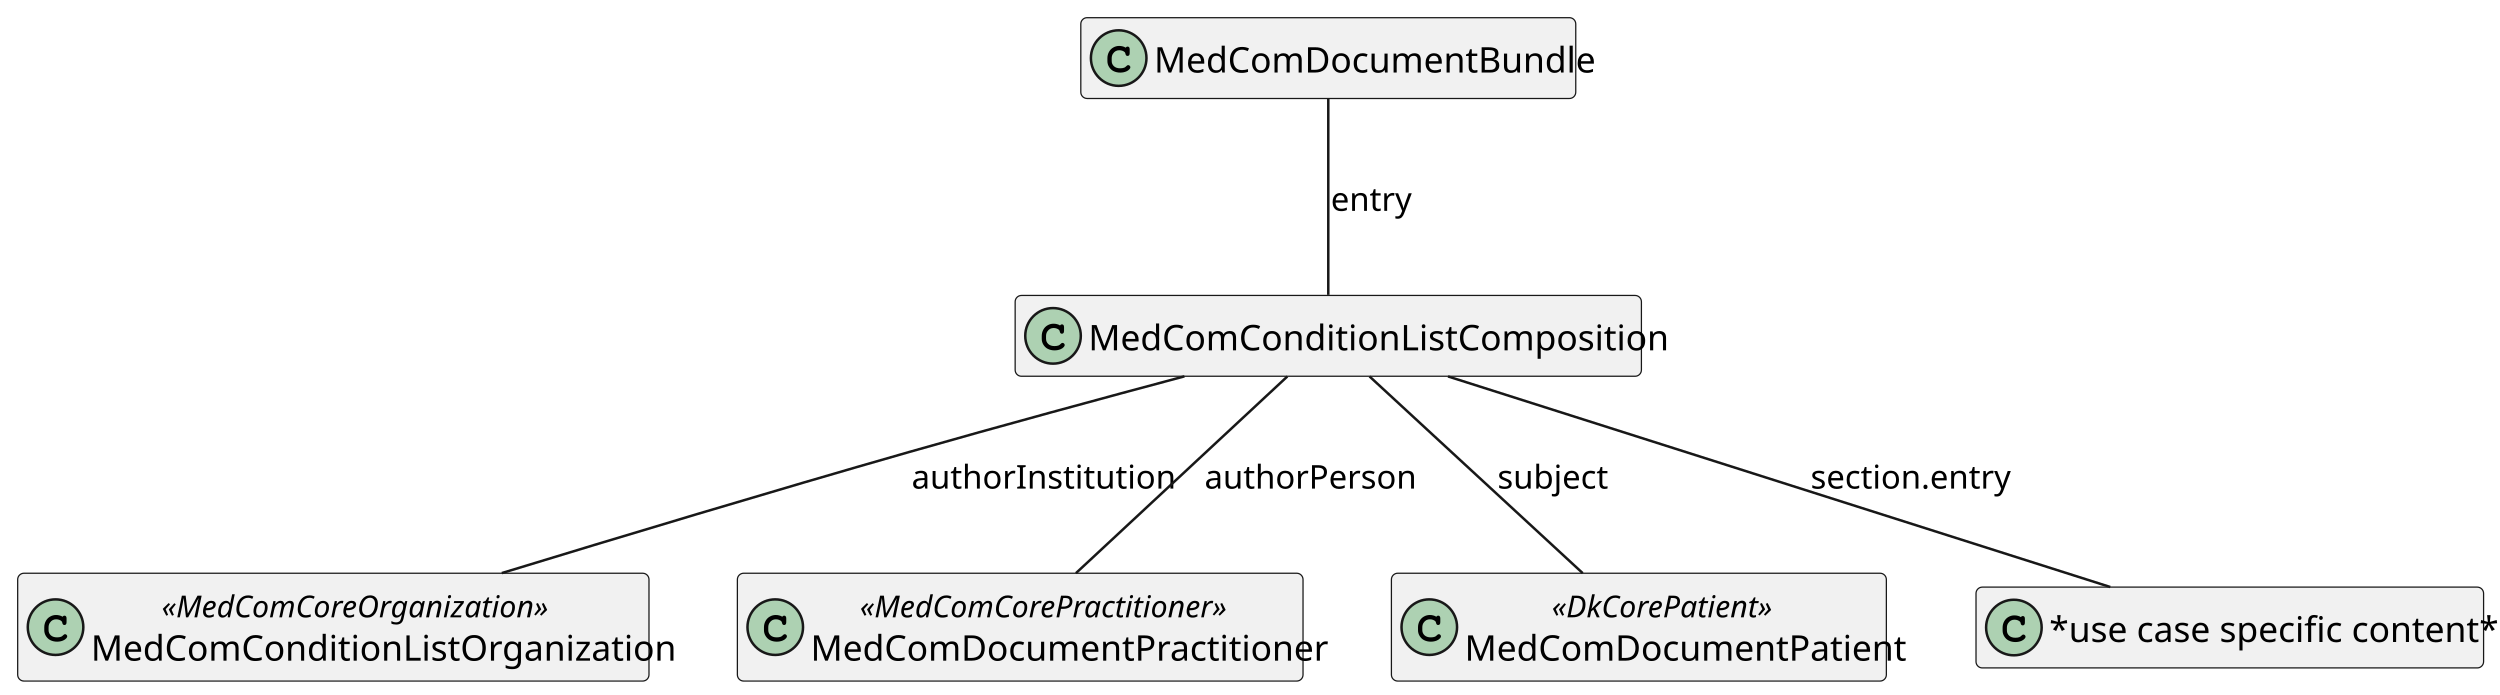
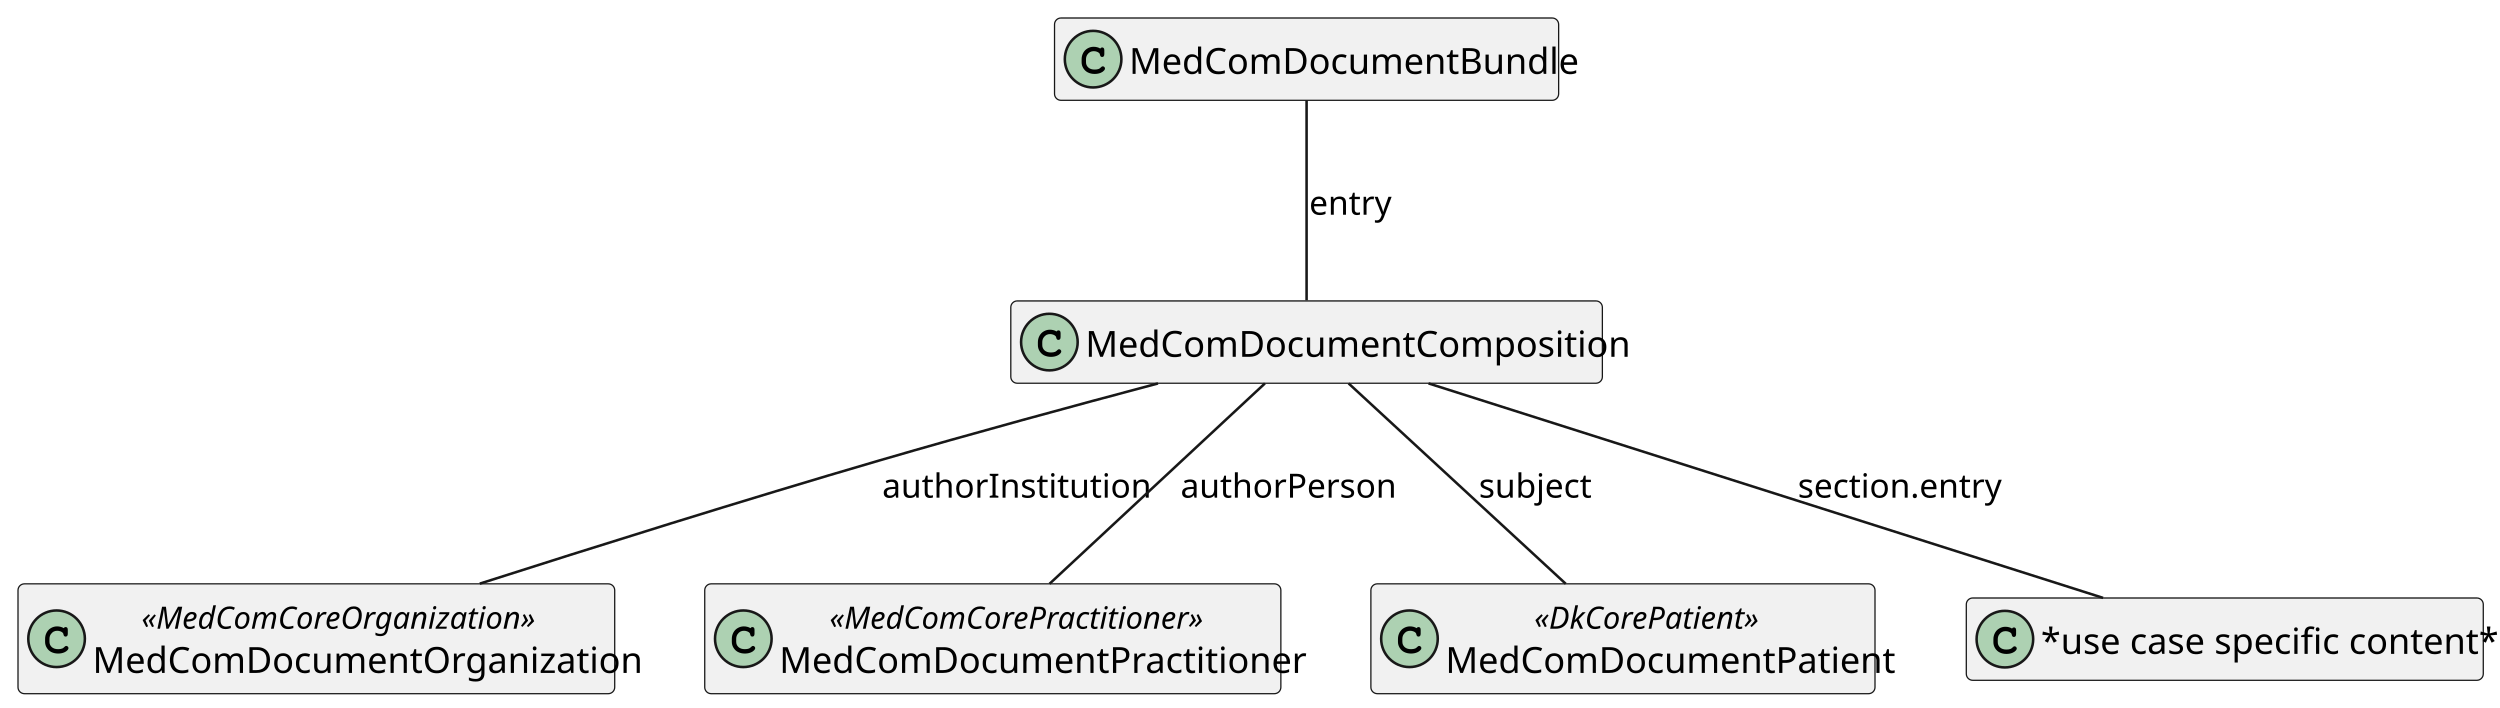
- <svg xmlns="http://www.w3.org/2000/svg" contentStyleType="text/css" height="275px" preserveAspectRatio="none" style="width:990px;height:275px;background:#FFFFFF;" version="1.1" viewBox="0 0 990 275" width="990px" zoomAndPan="magnify">
+ <svg xmlns="http://www.w3.org/2000/svg" contentStyleType="text/css" height="275px" preserveAspectRatio="none" style="width:972px;height:275px;background:#FFFFFF;" version="1.1" viewBox="0 0 972 275" width="972px" zoomAndPan="magnify">
  <defs />
  <g>
    <g id="elem_document">
-       <rect codeLine="4" fill="#F1F1F1" height="32" id="document" rx="2.5" ry="2.5" style="stroke:#181818;stroke-width:0.5;" width="196" x="428" y="7" />
-       <ellipse cx="443" cy="23" fill="#ADD1B2" rx="11" ry="11" style="stroke:#181818;stroke-width:1.0;" />
-       <path d="M445.766,18.875 Q445.922,18.656 446.109,18.547 Q446.297,18.438 446.516,18.438 Q446.891,18.438 447.125,18.703 Q447.359,18.953 447.359,19.562 L447.359,21.016 Q447.359,21.625 447.125,21.891 Q446.891,22.156 446.516,22.156 Q446.172,22.156 445.969,21.953 Q445.766,21.766 445.656,21.25 Q445.609,20.891 445.422,20.703 Q445.094,20.328 444.484,20.109 Q443.875,19.891 443.25,19.891 Q442.484,19.891 441.844,20.219 Q441.219,20.547 440.719,21.297 Q440.234,22.047 440.234,23.078 L440.234,24.172 Q440.234,25.406 441.125,26.234 Q442.016,27.047 443.609,27.047 Q444.547,27.047 445.203,26.797 Q445.594,26.641 446.016,26.203 Q446.281,25.938 446.422,25.859 Q446.578,25.781 446.781,25.781 Q447.109,25.781 447.359,26.047 Q447.625,26.297 447.625,26.641 Q447.625,26.984 447.281,27.391 Q446.781,27.969 445.984,28.297 Q444.906,28.75 443.609,28.75 Q442.094,28.75 440.891,28.125 Q439.906,27.625 439.219,26.562 Q438.531,25.484 438.531,24.203 L438.531,23.047 Q438.531,21.719 439.141,20.578 Q439.766,19.422 440.859,18.812 Q441.953,18.188 443.188,18.188 Q443.922,18.188 444.562,18.359 Q445.219,18.516 445.766,18.875 Z " fill="#000000" />
-       <text fill="#000000" font-family="sans-serif" font-size="14" lengthAdjust="spacing" textLength="164" x="457" y="28.729">MedComDocumentBundle</text>
+       <rect codeLine="4" fill="#F1F1F1" height="32" id="document" rx="2.5" ry="2.5" style="stroke:#181818;stroke-width:0.5;" width="196" x="410" y="7" />
+       <ellipse cx="425" cy="23" fill="#ADD1B2" rx="11" ry="11" style="stroke:#181818;stroke-width:1.0;" />
+       <path d="M427.766,18.875 Q427.922,18.656 428.109,18.547 Q428.297,18.438 428.516,18.438 Q428.891,18.438 429.125,18.703 Q429.359,18.953 429.359,19.562 L429.359,21.016 Q429.359,21.625 429.125,21.891 Q428.891,22.156 428.516,22.156 Q428.172,22.156 427.969,21.953 Q427.766,21.766 427.656,21.25 Q427.609,20.891 427.422,20.703 Q427.094,20.328 426.484,20.109 Q425.875,19.891 425.25,19.891 Q424.484,19.891 423.844,20.219 Q423.219,20.547 422.719,21.297 Q422.234,22.047 422.234,23.078 L422.234,24.172 Q422.234,25.406 423.125,26.234 Q424.016,27.047 425.609,27.047 Q426.547,27.047 427.203,26.797 Q427.594,26.641 428.016,26.203 Q428.281,25.938 428.422,25.859 Q428.578,25.781 428.781,25.781 Q429.109,25.781 429.359,26.047 Q429.625,26.297 429.625,26.641 Q429.625,26.984 429.281,27.391 Q428.781,27.969 427.984,28.297 Q426.906,28.75 425.609,28.75 Q424.094,28.75 422.891,28.125 Q421.906,27.625 421.219,26.562 Q420.531,25.484 420.531,24.203 L420.531,23.047 Q420.531,21.719 421.141,20.578 Q421.766,19.422 422.859,18.812 Q423.953,18.188 425.188,18.188 Q425.922,18.188 426.562,18.359 Q427.219,18.516 427.766,18.875 Z " fill="#000000" />
+       <text fill="#000000" font-family="sans-serif" font-size="14" lengthAdjust="spacing" textLength="164" x="439" y="28.729">MedComDocumentBundle</text>
    </g>
    <g id="elem_composition">
-       <rect codeLine="5" fill="#F1F1F1" height="32" id="composition" rx="2.5" ry="2.5" style="stroke:#181818;stroke-width:0.5;" width="248" x="402" y="117" />
-       <ellipse cx="417" cy="133" fill="#ADD1B2" rx="11" ry="11" style="stroke:#181818;stroke-width:1.0;" />
-       <path d="M419.766,128.875 Q419.922,128.656 420.109,128.547 Q420.297,128.438 420.516,128.438 Q420.891,128.438 421.125,128.703 Q421.359,128.953 421.359,129.562 L421.359,131.016 Q421.359,131.625 421.125,131.891 Q420.891,132.156 420.516,132.156 Q420.172,132.156 419.969,131.953 Q419.766,131.766 419.656,131.25 Q419.609,130.891 419.422,130.703 Q419.094,130.328 418.484,130.109 Q417.875,129.891 417.25,129.891 Q416.484,129.891 415.844,130.219 Q415.219,130.547 414.719,131.297 Q414.234,132.047 414.234,133.078 L414.234,134.172 Q414.234,135.406 415.125,136.234 Q416.016,137.047 417.609,137.047 Q418.547,137.047 419.203,136.797 Q419.594,136.641 420.016,136.203 Q420.281,135.938 420.422,135.859 Q420.578,135.781 420.781,135.781 Q421.109,135.781 421.359,136.047 Q421.625,136.297 421.625,136.641 Q421.625,136.984 421.281,137.391 Q420.781,137.969 419.984,138.297 Q418.906,138.75 417.609,138.75 Q416.094,138.75 414.891,138.125 Q413.906,137.625 413.219,136.562 Q412.531,135.484 412.531,134.203 L412.531,133.047 Q412.531,131.719 413.141,130.578 Q413.766,129.422 414.859,128.812 Q415.953,128.188 417.188,128.188 Q417.922,128.188 418.562,128.359 Q419.219,128.516 419.766,128.875 Z " fill="#000000" />
-       <text fill="#000000" font-family="sans-serif" font-size="14" lengthAdjust="spacing" textLength="216" x="431" y="138.728">MedComConditionListComposition</text>
+       <rect codeLine="5" fill="#F1F1F1" height="32" id="composition" rx="2.5" ry="2.5" style="stroke:#181818;stroke-width:0.5;" width="230" x="393" y="117" />
+       <ellipse cx="408" cy="133" fill="#ADD1B2" rx="11" ry="11" style="stroke:#181818;stroke-width:1.0;" />
+       <path d="M410.766,128.875 Q410.922,128.656 411.109,128.547 Q411.297,128.438 411.516,128.438 Q411.891,128.438 412.125,128.703 Q412.359,128.953 412.359,129.562 L412.359,131.016 Q412.359,131.625 412.125,131.891 Q411.891,132.156 411.516,132.156 Q411.172,132.156 410.969,131.953 Q410.766,131.766 410.656,131.25 Q410.609,130.891 410.422,130.703 Q410.094,130.328 409.484,130.109 Q408.875,129.891 408.25,129.891 Q407.484,129.891 406.844,130.219 Q406.219,130.547 405.719,131.297 Q405.234,132.047 405.234,133.078 L405.234,134.172 Q405.234,135.406 406.125,136.234 Q407.016,137.047 408.609,137.047 Q409.547,137.047 410.203,136.797 Q410.594,136.641 411.016,136.203 Q411.281,135.938 411.422,135.859 Q411.578,135.781 411.781,135.781 Q412.109,135.781 412.359,136.047 Q412.625,136.297 412.625,136.641 Q412.625,136.984 412.281,137.391 Q411.781,137.969 410.984,138.297 Q409.906,138.75 408.609,138.75 Q407.094,138.75 405.891,138.125 Q404.906,137.625 404.219,136.562 Q403.531,135.484 403.531,134.203 L403.531,133.047 Q403.531,131.719 404.141,130.578 Q404.766,129.422 405.859,128.812 Q406.953,128.188 408.188,128.188 Q408.922,128.188 409.562,128.359 Q410.219,128.516 410.766,128.875 Z " fill="#000000" />
+       <text fill="#000000" font-family="sans-serif" font-size="14" lengthAdjust="spacing" textLength="198" x="422" y="138.728">MedComDocumentComposition</text>
    </g>
    <g id="elem_organization">
-       <rect codeLine="6" fill="#F1F1F1" height="42.703" id="organization" rx="2.5" ry="2.5" style="stroke:#181818;stroke-width:0.5;" width="250" x="7" y="227" />
+       <rect codeLine="6" fill="#F1F1F1" height="42.703" id="organization" rx="2.5" ry="2.5" style="stroke:#181818;stroke-width:0.5;" width="232" x="7" y="227" />
      <ellipse cx="22" cy="248.352" fill="#ADD1B2" rx="11" ry="11" style="stroke:#181818;stroke-width:1.0;" />
      <path d="M24.766,244.227 Q24.922,244.008 25.109,243.898 Q25.297,243.789 25.516,243.789 Q25.891,243.789 26.125,244.055 Q26.359,244.305 26.359,244.914 L26.359,246.367 Q26.359,246.977 26.125,247.242 Q25.891,247.508 25.516,247.508 Q25.172,247.508 24.969,247.305 Q24.766,247.117 24.656,246.602 Q24.609,246.242 24.422,246.055 Q24.094,245.68 23.484,245.461 Q22.875,245.242 22.25,245.242 Q21.484,245.242 20.844,245.57 Q20.219,245.898 19.719,246.648 Q19.234,247.398 19.234,248.43 L19.234,249.523 Q19.234,250.758 20.125,251.586 Q21.016,252.398 22.609,252.398 Q23.547,252.398 24.203,252.148 Q24.594,251.992 25.016,251.555 Q25.281,251.289 25.422,251.211 Q25.578,251.133 25.781,251.133 Q26.109,251.133 26.359,251.398 Q26.625,251.648 26.625,251.992 Q26.625,252.336 26.281,252.742 Q25.781,253.32 24.984,253.648 Q23.906,254.102 22.609,254.102 Q21.094,254.102 19.891,253.477 Q18.906,252.977 18.219,251.914 Q17.531,250.836 17.531,249.555 L17.531,248.398 Q17.531,247.07 18.141,245.93 Q18.766,244.773 19.859,244.164 Q20.953,243.539 22.188,243.539 Q22.922,243.539 23.562,243.711 Q24.219,243.867 24.766,244.227 Z " fill="#000000" />
-       <text fill="#000000" font-family="sans-serif" font-size="12" font-style="italic" lengthAdjust="spacing" textLength="162" x="64" y="244.457">«MedComCoreOrganization»</text>
-       <text fill="#000000" font-family="sans-serif" font-size="14" lengthAdjust="spacing" textLength="218" x="36" y="261.627">MedComConditionListOrganization</text>
+       <text fill="#000000" font-family="sans-serif" font-size="12" font-style="italic" lengthAdjust="spacing" textLength="162" x="55" y="244.457">«MedComCoreOrganization»</text>
+       <text fill="#000000" font-family="sans-serif" font-size="14" lengthAdjust="spacing" textLength="200" x="36" y="261.627">MedComDocumentOrganization</text>
    </g>
    <g id="elem_practitioner">
-       <rect codeLine="7" fill="#F1F1F1" height="42.703" id="practitioner" rx="2.5" ry="2.5" style="stroke:#181818;stroke-width:0.5;" width="224" x="292" y="227" />
-       <ellipse cx="307" cy="248.352" fill="#ADD1B2" rx="11" ry="11" style="stroke:#181818;stroke-width:1.0;" />
-       <path d="M309.766,244.227 Q309.922,244.008 310.109,243.898 Q310.297,243.789 310.516,243.789 Q310.891,243.789 311.125,244.055 Q311.359,244.305 311.359,244.914 L311.359,246.367 Q311.359,246.977 311.125,247.242 Q310.891,247.508 310.516,247.508 Q310.172,247.508 309.969,247.305 Q309.766,247.117 309.656,246.602 Q309.609,246.242 309.422,246.055 Q309.094,245.68 308.484,245.461 Q307.875,245.242 307.25,245.242 Q306.484,245.242 305.844,245.57 Q305.219,245.898 304.719,246.648 Q304.234,247.398 304.234,248.43 L304.234,249.523 Q304.234,250.758 305.125,251.586 Q306.016,252.398 307.609,252.398 Q308.547,252.398 309.203,252.148 Q309.594,251.992 310.016,251.555 Q310.281,251.289 310.422,251.211 Q310.578,251.133 310.781,251.133 Q311.109,251.133 311.359,251.398 Q311.625,251.648 311.625,251.992 Q311.625,252.336 311.281,252.742 Q310.781,253.32 309.984,253.648 Q308.906,254.102 307.609,254.102 Q306.094,254.102 304.891,253.477 Q303.906,252.977 303.219,251.914 Q302.531,250.836 302.531,249.555 L302.531,248.398 Q302.531,247.07 303.141,245.93 Q303.766,244.773 304.859,244.164 Q305.953,243.539 307.188,243.539 Q307.922,243.539 308.562,243.711 Q309.219,243.867 309.766,244.227 Z " fill="#000000" />
-       <text fill="#000000" font-family="sans-serif" font-size="12" font-style="italic" lengthAdjust="spacing" textLength="153" x="340.5" y="244.457">«MedComCorePractitioner»</text>
-       <text fill="#000000" font-family="sans-serif" font-size="14" lengthAdjust="spacing" textLength="192" x="321" y="261.627">MedComDocumentPractitioner</text>
+       <rect codeLine="7" fill="#F1F1F1" height="42.703" id="practitioner" rx="2.5" ry="2.5" style="stroke:#181818;stroke-width:0.5;" width="224" x="274" y="227" />
+       <ellipse cx="289" cy="248.352" fill="#ADD1B2" rx="11" ry="11" style="stroke:#181818;stroke-width:1.0;" />
+       <path d="M291.766,244.227 Q291.922,244.008 292.109,243.898 Q292.297,243.789 292.516,243.789 Q292.891,243.789 293.125,244.055 Q293.359,244.305 293.359,244.914 L293.359,246.367 Q293.359,246.977 293.125,247.242 Q292.891,247.508 292.516,247.508 Q292.172,247.508 291.969,247.305 Q291.766,247.117 291.656,246.602 Q291.609,246.242 291.422,246.055 Q291.094,245.68 290.484,245.461 Q289.875,245.242 289.25,245.242 Q288.484,245.242 287.844,245.57 Q287.219,245.898 286.719,246.648 Q286.234,247.398 286.234,248.43 L286.234,249.523 Q286.234,250.758 287.125,251.586 Q288.016,252.398 289.609,252.398 Q290.547,252.398 291.203,252.148 Q291.594,251.992 292.016,251.555 Q292.281,251.289 292.422,251.211 Q292.578,251.133 292.781,251.133 Q293.109,251.133 293.359,251.398 Q293.625,251.648 293.625,251.992 Q293.625,252.336 293.281,252.742 Q292.781,253.32 291.984,253.648 Q290.906,254.102 289.609,254.102 Q288.094,254.102 286.891,253.477 Q285.906,252.977 285.219,251.914 Q284.531,250.836 284.531,249.555 L284.531,248.398 Q284.531,247.07 285.141,245.93 Q285.766,244.773 286.859,244.164 Q287.953,243.539 289.188,243.539 Q289.922,243.539 290.562,243.711 Q291.219,243.867 291.766,244.227 Z " fill="#000000" />
+       <text fill="#000000" font-family="sans-serif" font-size="12" font-style="italic" lengthAdjust="spacing" textLength="153" x="322.5" y="244.457">«MedComCorePractitioner»</text>
+       <text fill="#000000" font-family="sans-serif" font-size="14" lengthAdjust="spacing" textLength="192" x="303" y="261.627">MedComDocumentPractitioner</text>
    </g>
    <g id="elem_patient">
-       <rect codeLine="8" fill="#F1F1F1" height="42.703" id="patient" rx="2.5" ry="2.5" style="stroke:#181818;stroke-width:0.5;" width="196" x="551" y="227" />
-       <ellipse cx="566" cy="248.352" fill="#ADD1B2" rx="11" ry="11" style="stroke:#181818;stroke-width:1.0;" />
-       <path d="M568.766,244.227 Q568.922,244.008 569.109,243.898 Q569.297,243.789 569.516,243.789 Q569.891,243.789 570.125,244.055 Q570.359,244.305 570.359,244.914 L570.359,246.367 Q570.359,246.977 570.125,247.242 Q569.891,247.508 569.516,247.508 Q569.172,247.508 568.969,247.305 Q568.766,247.117 568.656,246.602 Q568.609,246.242 568.422,246.055 Q568.094,245.68 567.484,245.461 Q566.875,245.242 566.25,245.242 Q565.484,245.242 564.844,245.57 Q564.219,245.898 563.719,246.648 Q563.234,247.398 563.234,248.43 L563.234,249.523 Q563.234,250.758 564.125,251.586 Q565.016,252.398 566.609,252.398 Q567.547,252.398 568.203,252.148 Q568.594,251.992 569.016,251.555 Q569.281,251.289 569.422,251.211 Q569.578,251.133 569.781,251.133 Q570.109,251.133 570.359,251.398 Q570.625,251.648 570.625,251.992 Q570.625,252.336 570.281,252.742 Q569.781,253.32 568.984,253.648 Q567.906,254.102 566.609,254.102 Q565.094,254.102 563.891,253.477 Q562.906,252.977 562.219,251.914 Q561.531,250.836 561.531,249.555 L561.531,248.398 Q561.531,247.07 562.141,245.93 Q562.766,244.773 563.859,244.164 Q564.953,243.539 566.188,243.539 Q566.922,243.539 567.562,243.711 Q568.219,243.867 568.766,244.227 Z " fill="#000000" />
-       <text fill="#000000" font-family="sans-serif" font-size="12" font-style="italic" lengthAdjust="spacing" textLength="95" x="614.5" y="244.457">«DkCorePatient»</text>
-       <text fill="#000000" font-family="sans-serif" font-size="14" lengthAdjust="spacing" textLength="164" x="580" y="261.627">MedComDocumentPatient</text>
+       <rect codeLine="8" fill="#F1F1F1" height="42.703" id="patient" rx="2.5" ry="2.5" style="stroke:#181818;stroke-width:0.5;" width="196" x="533" y="227" />
+       <ellipse cx="548" cy="248.352" fill="#ADD1B2" rx="11" ry="11" style="stroke:#181818;stroke-width:1.0;" />
+       <path d="M550.766,244.227 Q550.922,244.008 551.109,243.898 Q551.297,243.789 551.516,243.789 Q551.891,243.789 552.125,244.055 Q552.359,244.305 552.359,244.914 L552.359,246.367 Q552.359,246.977 552.125,247.242 Q551.891,247.508 551.516,247.508 Q551.172,247.508 550.969,247.305 Q550.766,247.117 550.656,246.602 Q550.609,246.242 550.422,246.055 Q550.094,245.68 549.484,245.461 Q548.875,245.242 548.25,245.242 Q547.484,245.242 546.844,245.57 Q546.219,245.898 545.719,246.648 Q545.234,247.398 545.234,248.43 L545.234,249.523 Q545.234,250.758 546.125,251.586 Q547.016,252.398 548.609,252.398 Q549.547,252.398 550.203,252.148 Q550.594,251.992 551.016,251.555 Q551.281,251.289 551.422,251.211 Q551.578,251.133 551.781,251.133 Q552.109,251.133 552.359,251.398 Q552.625,251.648 552.625,251.992 Q552.625,252.336 552.281,252.742 Q551.781,253.32 550.984,253.648 Q549.906,254.102 548.609,254.102 Q547.094,254.102 545.891,253.477 Q544.906,252.977 544.219,251.914 Q543.531,250.836 543.531,249.555 L543.531,248.398 Q543.531,247.07 544.141,245.93 Q544.766,244.773 545.859,244.164 Q546.953,243.539 548.188,243.539 Q548.922,243.539 549.562,243.711 Q550.219,243.867 550.766,244.227 Z " fill="#000000" />
+       <text fill="#000000" font-family="sans-serif" font-size="12" font-style="italic" lengthAdjust="spacing" textLength="95" x="596.5" y="244.457">«DkCorePatient»</text>
+       <text fill="#000000" font-family="sans-serif" font-size="14" lengthAdjust="spacing" textLength="164" x="562" y="261.627">MedComDocumentPatient</text>
    </g>
    <g id="elem_clinical">
-       <rect codeLine="9" fill="#F1F1F1" height="32" id="clinical" rx="2.5" ry="2.5" style="stroke:#181818;stroke-width:0.5;" width="201" x="782.5" y="232.5" />
-       <ellipse cx="797.5" cy="248.5" fill="#ADD1B2" rx="11" ry="11" style="stroke:#181818;stroke-width:1.0;" />
-       <path d="M800.266,244.375 Q800.422,244.156 800.609,244.047 Q800.797,243.938 801.016,243.938 Q801.391,243.938 801.625,244.203 Q801.859,244.453 801.859,245.062 L801.859,246.516 Q801.859,247.125 801.625,247.391 Q801.391,247.656 801.016,247.656 Q800.672,247.656 800.469,247.453 Q800.266,247.266 800.156,246.75 Q800.109,246.391 799.922,246.203 Q799.594,245.828 798.984,245.609 Q798.375,245.391 797.75,245.391 Q796.984,245.391 796.344,245.719 Q795.719,246.047 795.219,246.797 Q794.734,247.547 794.734,248.578 L794.734,249.672 Q794.734,250.906 795.625,251.734 Q796.516,252.547 798.109,252.547 Q799.047,252.547 799.703,252.297 Q800.094,252.141 800.516,251.703 Q800.781,251.438 800.922,251.359 Q801.078,251.281 801.281,251.281 Q801.609,251.281 801.859,251.547 Q802.125,251.797 802.125,252.141 Q802.125,252.484 801.781,252.891 Q801.281,253.469 800.484,253.797 Q799.406,254.25 798.109,254.25 Q796.594,254.25 795.391,253.625 Q794.406,253.125 793.719,252.062 Q793.031,250.984 793.031,249.703 L793.031,248.547 Q793.031,247.219 793.641,246.078 Q794.266,244.922 795.359,244.312 Q796.453,243.688 797.688,243.688 Q798.422,243.688 799.062,243.859 Q799.719,244.016 800.266,244.375 Z " fill="#000000" />
-       <text fill="#000000" font-family="sans-serif" font-size="14" lengthAdjust="spacing" textLength="169" x="811.5" y="254.228">*use case specific content*</text>
+       <rect codeLine="9" fill="#F1F1F1" height="32" id="clinical" rx="2.5" ry="2.5" style="stroke:#181818;stroke-width:0.5;" width="201" x="764.5" y="232.5" />
+       <ellipse cx="779.5" cy="248.5" fill="#ADD1B2" rx="11" ry="11" style="stroke:#181818;stroke-width:1.0;" />
+       <path d="M782.266,244.375 Q782.422,244.156 782.609,244.047 Q782.797,243.938 783.016,243.938 Q783.391,243.938 783.625,244.203 Q783.859,244.453 783.859,245.062 L783.859,246.516 Q783.859,247.125 783.625,247.391 Q783.391,247.656 783.016,247.656 Q782.672,247.656 782.469,247.453 Q782.266,247.266 782.156,246.75 Q782.109,246.391 781.922,246.203 Q781.594,245.828 780.984,245.609 Q780.375,245.391 779.75,245.391 Q778.984,245.391 778.344,245.719 Q777.719,246.047 777.219,246.797 Q776.734,247.547 776.734,248.578 L776.734,249.672 Q776.734,250.906 777.625,251.734 Q778.516,252.547 780.109,252.547 Q781.047,252.547 781.703,252.297 Q782.094,252.141 782.516,251.703 Q782.781,251.438 782.922,251.359 Q783.078,251.281 783.281,251.281 Q783.609,251.281 783.859,251.547 Q784.125,251.797 784.125,252.141 Q784.125,252.484 783.781,252.891 Q783.281,253.469 782.484,253.797 Q781.406,254.25 780.109,254.25 Q778.594,254.25 777.391,253.625 Q776.406,253.125 775.719,252.062 Q775.031,250.984 775.031,249.703 L775.031,248.547 Q775.031,247.219 775.641,246.078 Q776.266,244.922 777.359,244.312 Q778.453,243.688 779.688,243.688 Q780.422,243.688 781.062,243.859 Q781.719,244.016 782.266,244.375 Z " fill="#000000" />
+       <text fill="#000000" font-family="sans-serif" font-size="14" lengthAdjust="spacing" textLength="169" x="793.5" y="254.228">*use case specific content*</text>
    </g>
    <g id="link_document_composition">
-       <path codeLine="11" d="M526,39.02 C526,59.53 526,96.13 526,116.76 " fill="none" id="document-composition" style="stroke:#181818;stroke-width:1.0;" />
-       <text fill="#000000" font-family="sans-serif" font-size="13" lengthAdjust="spacing" textLength="29" x="527" y="83.495">entry</text>
+       <path codeLine="11" d="M508,39.02 C508,59.53 508,96.13 508,116.76 " fill="none" id="document-composition" style="stroke:#181818;stroke-width:1.0;" />
+       <text fill="#000000" font-family="sans-serif" font-size="13" lengthAdjust="spacing" textLength="29" x="509" y="83.495">entry</text>
    </g>
    <g id="link_composition_organization">
-       <path codeLine="12" d="M469.04,149.03 C436.95,157.6 396.18,168.66 360,179 C305.55,194.56 244.09,213.08 198.7,226.94 " fill="none" id="composition-organization" style="stroke:#181818;stroke-width:1.0;" />
-       <text fill="#000000" font-family="sans-serif" font-size="13" lengthAdjust="spacing" textLength="92" x="361" y="193.495">authorInstitution</text>
+       <path codeLine="12" d="M450.23,149.08 C418.25,157.57 377.83,168.54 342,179 C289.42,194.34 230.14,212.97 186.53,226.92 " fill="none" id="composition-organization" style="stroke:#181818;stroke-width:1.0;" />
+       <text fill="#000000" font-family="sans-serif" font-size="13" lengthAdjust="spacing" textLength="92" x="343" y="193.495">authorInstitution</text>
    </g>
    <g id="link_composition_practitioner">
-       <path codeLine="13" d="M509.8,149.07 C488.28,169.09 450.18,204.53 426.06,226.98 " fill="none" id="composition-practitioner" style="stroke:#181818;stroke-width:1.0;" />
-       <text fill="#000000" font-family="sans-serif" font-size="13" lengthAdjust="spacing" textLength="77" x="477" y="193.495">authorPerson</text>
+       <path codeLine="13" d="M491.8,149.07 C470.28,169.09 432.18,204.53 408.06,226.98 " fill="none" id="composition-practitioner" style="stroke:#181818;stroke-width:1.0;" />
+       <text fill="#000000" font-family="sans-serif" font-size="13" lengthAdjust="spacing" textLength="77" x="459" y="193.495">authorPerson</text>
    </g>
    <g id="link_composition_patient">
-       <path codeLine="14" d="M542.33,149.07 C564.03,169.09 602.44,204.53 626.76,226.98 " fill="none" id="composition-patient" style="stroke:#181818;stroke-width:1.0;" />
-       <text fill="#000000" font-family="sans-serif" font-size="13" lengthAdjust="spacing" textLength="42" x="593" y="193.495">subject</text>
+       <path codeLine="14" d="M524.33,149.07 C546.03,169.09 584.44,204.53 608.76,226.98 " fill="none" id="composition-patient" style="stroke:#181818;stroke-width:1.0;" />
+       <text fill="#000000" font-family="sans-serif" font-size="13" lengthAdjust="spacing" textLength="42" x="575" y="193.495">subject</text>
    </g>
    <g id="link_composition_clinical">
-       <path codeLine="15" d="M573.41,149.07 C641.78,170.81 767.36,210.73 835.68,232.46 " fill="none" id="composition-clinical" style="stroke:#181818;stroke-width:1.0;" />
-       <text fill="#000000" font-family="sans-serif" font-size="13" lengthAdjust="spacing" textLength="75" x="717" y="193.495">section.entry</text>
+       <path codeLine="15" d="M555.41,149.07 C623.78,170.81 749.36,210.73 817.68,232.46 " fill="none" id="composition-clinical" style="stroke:#181818;stroke-width:1.0;" />
+       <text fill="#000000" font-family="sans-serif" font-size="13" lengthAdjust="spacing" textLength="75" x="699" y="193.495">section.entry</text>
    </g>
  </g>
</svg>
